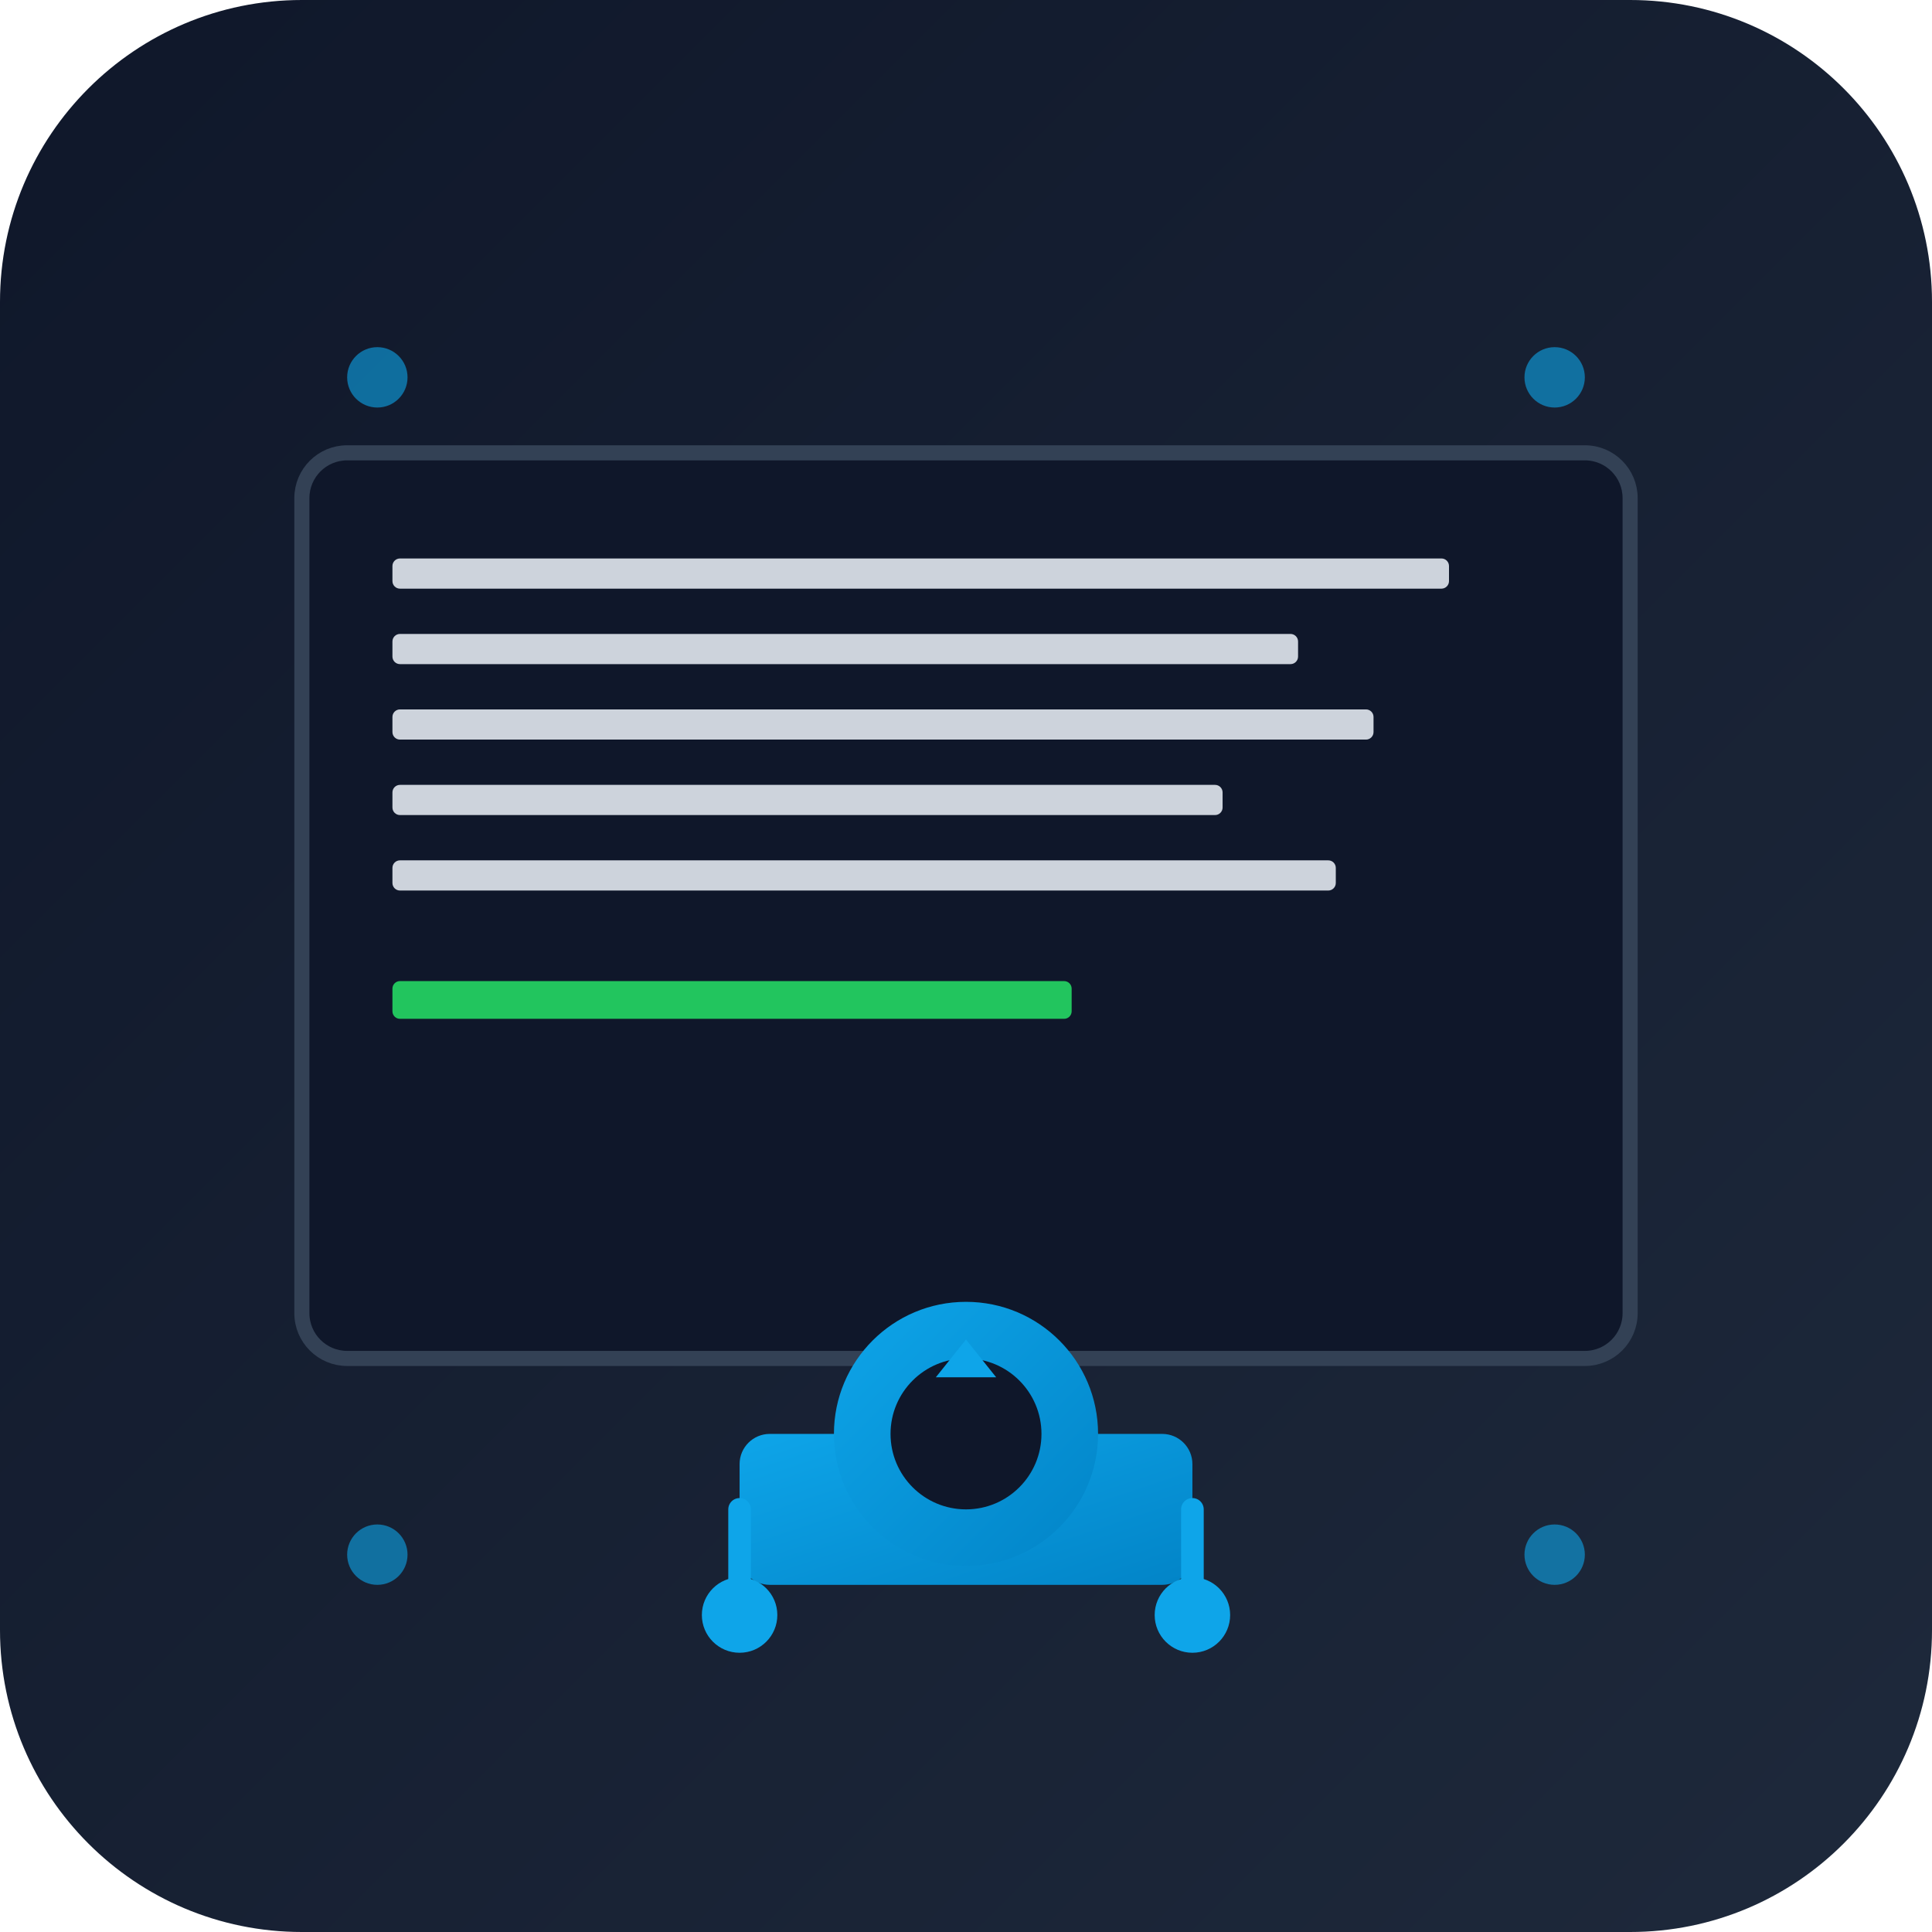
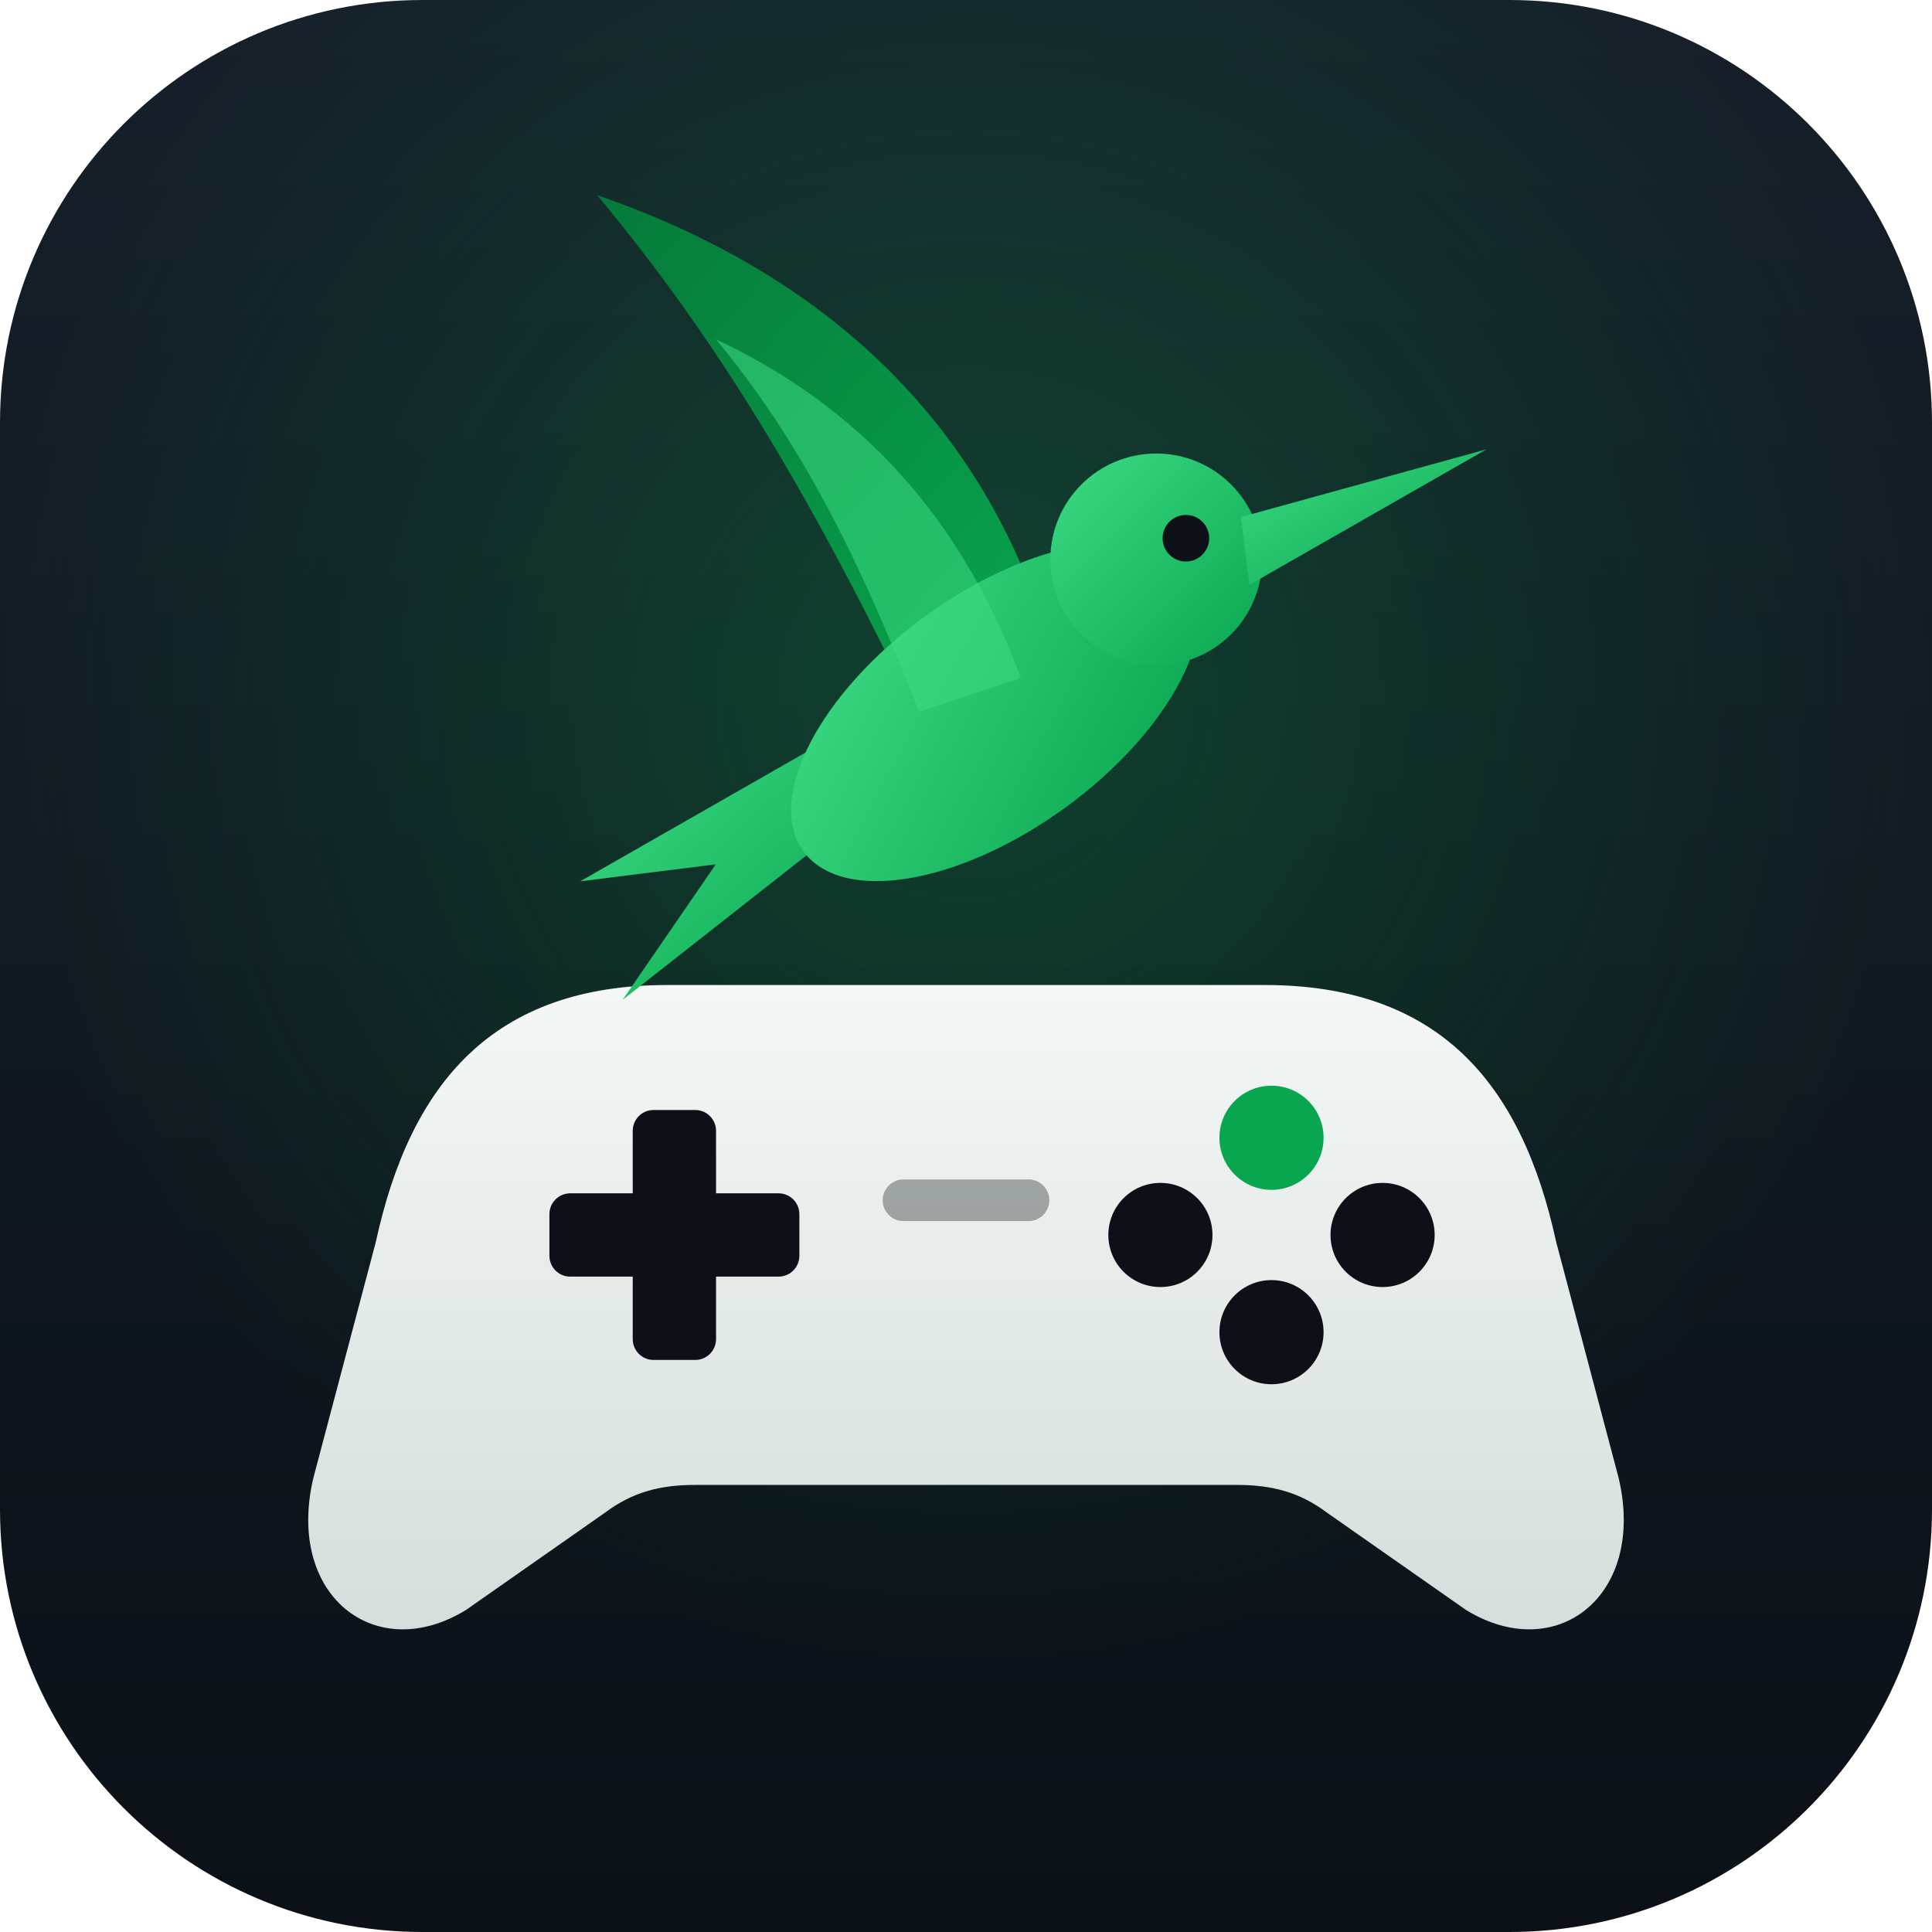
<svg xmlns="http://www.w3.org/2000/svg" viewBox="0 0 512 512">
  <defs>
-     <linearGradient id="bg" x1="0%" y1="0%" x2="100%" y2="100%">
-       <stop offset="0%" style="stop-color:#0f172a" />
-       <stop offset="100%" style="stop-color:#1e293b" />
+     <linearGradient id="tileGrad" x1="0" y1="0" x2="0" y2="1">
+       <stop offset="0" stop-color="#16202a" />
+       <stop offset="1" stop-color="#0b1117" />
    </linearGradient>
-     <linearGradient id="accent" x1="0%" y1="0%" x2="100%" y2="100%">
-       <stop offset="0%" style="stop-color:#0ea5e9" />
-       <stop offset="100%" style="stop-color:#0284c7" />
+     <radialGradient id="glow" cx=".5" cy=".36" r=".5">
+       <stop offset="0" stop-color="#08a64e" stop-opacity=".28" />
+       <stop offset="1" stop-color="#08a64e" stop-opacity="0" />
+     </radialGradient>
+     <linearGradient id="birdGrad" x1="0" y1="0" x2="1" y2="1">
+       <stop offset="0" stop-color="#3ddc84" />
+       <stop offset="1" stop-color="#08a64e" />
+     </linearGradient>
+     <linearGradient id="wingGrad" x1="1" y1="1" x2="0" y2="0">
+       <stop offset="0" stop-color="#08a64e" />
+       <stop offset="1" stop-color="#067a3a" />
+     </linearGradient>
+     <linearGradient id="padGrad" x1="0" y1="0" x2="0" y2="1">
+       <stop offset="0" stop-color="#f4f7f6" />
+       <stop offset="1" stop-color="#d5dedb" />
    </linearGradient>
  </defs>
-   <rect width="512" height="512" rx="80" fill="url(#bg)" />
-   <rect x="80" y="120" width="352" height="240" rx="12" fill="#0f172a" stroke="#334155" stroke-width="4" />
-   <g fill="#e2e8f0" opacity="0.9">
-     <rect x="104" y="148" width="280" height="8" rx="2" />
-     <rect x="104" y="168" width="240" height="8" rx="2" />
-     <rect x="104" y="188" width="260" height="8" rx="2" />
-     <rect x="104" y="208" width="220" height="8" rx="2" />
-     <rect x="104" y="228" width="250" height="8" rx="2" />
-   </g>
-   <rect x="104" y="260" width="180" height="10" rx="2" fill="#22c55e" />
-   <g transform="translate(256, 400)">
-     <rect x="-60" y="-20" width="120" height="40" rx="8" fill="url(#accent)" />
-     <circle cx="0" cy="-20" r="35" fill="url(#accent)" />
-     <circle cx="0" cy="-20" r="20" fill="#0f172a" />
-     <path d="M0 -45 L8 -35 L-8 -35 Z" fill="#0ea5e9" />
-     <path d="M-60 0 L-60 20" stroke="#0ea5e9" stroke-width="6" stroke-linecap="round" />
-     <path d="M60 0 L60 20" stroke="#0ea5e9" stroke-width="6" stroke-linecap="round" />
-     <circle cx="-60" cy="28" r="10" fill="#0ea5e9" />
-     <circle cx="60" cy="28" r="10" fill="#0ea5e9" />
-   </g>
-   <g fill="#0ea5e9" opacity="0.6">
-     <circle cx="100" cy="100" r="8" />
-     <circle cx="412" cy="100" r="8" />
-     <circle cx="100" cy="412" r="8" />
-     <circle cx="412" cy="412" r="8" />
+   <rect width="512" height="512" rx="112" fill="url(#tileGrad)" />
+   <rect width="512" height="512" rx="112" fill="url(#glow)" />
+   <g transform="translate(256 250) scale(0.92) translate(-256 -250)">
+     <g>
+       <path d="M170 262 H342 C392 262 416 290 426 336 L444 404 C452 438 426 458 400 442 L360 414 C352 408 344 406 334 406 H178 C168 406 160 408 152 414 L112 442 C86 458 60 438 68 404 L86 336 C96 290 120 262 170 262 Z" fill="url(#padGrad)" />
+       <g fill="#0d1117">
+         <rect x="160" y="298" width="24" height="72" rx="6" />
+         <rect x="136" y="322" width="72" height="24" rx="6" />
+       </g>
+       <circle cx="344" cy="306" r="15" fill="#08a64e" />
+       <circle cx="376" cy="334" r="15" fill="#0d1117" />
+       <circle cx="344" cy="362" r="15" fill="#0d1117" />
+       <circle cx="312" cy="334" r="15" fill="#0d1117" />
+       <rect x="232" y="318" width="48" height="12" rx="6" fill="#0d1117" opacity=".35" />
+     </g>
+     <g transform="translate(262 176) scale(1.22)">
+       <g>
+         <path d="M16 -6 C2 -58 -34 -96 -92 -116 C-62 -80 -40 -42 -16 8 Z" fill="url(#wingGrad)" />
+         <path d="M-30 30 L-86 74 L-64 42 L-96 46 L-40 14 Z" fill="url(#birdGrad)" />
+         <ellipse cx="2" cy="6" rx="56" ry="28" transform="rotate(-36 2 6)" fill="url(#birdGrad)" />
+         <circle cx="40" cy="-30" r="25" fill="url(#birdGrad)" />
+         <path d="M60 -40 L118 -56 L62 -24 Z" fill="url(#birdGrad)" />
+         <path d="M8 -2 C-6 -40 -30 -66 -64 -82 C-44 -58 -30 -30 -16 6 Z" fill="#3ddc84" opacity=".55" />
+         <circle cx="47" cy="-35" r="5.5" fill="#0d1117" />
+       </g>
+     </g>
  </g>
</svg>
